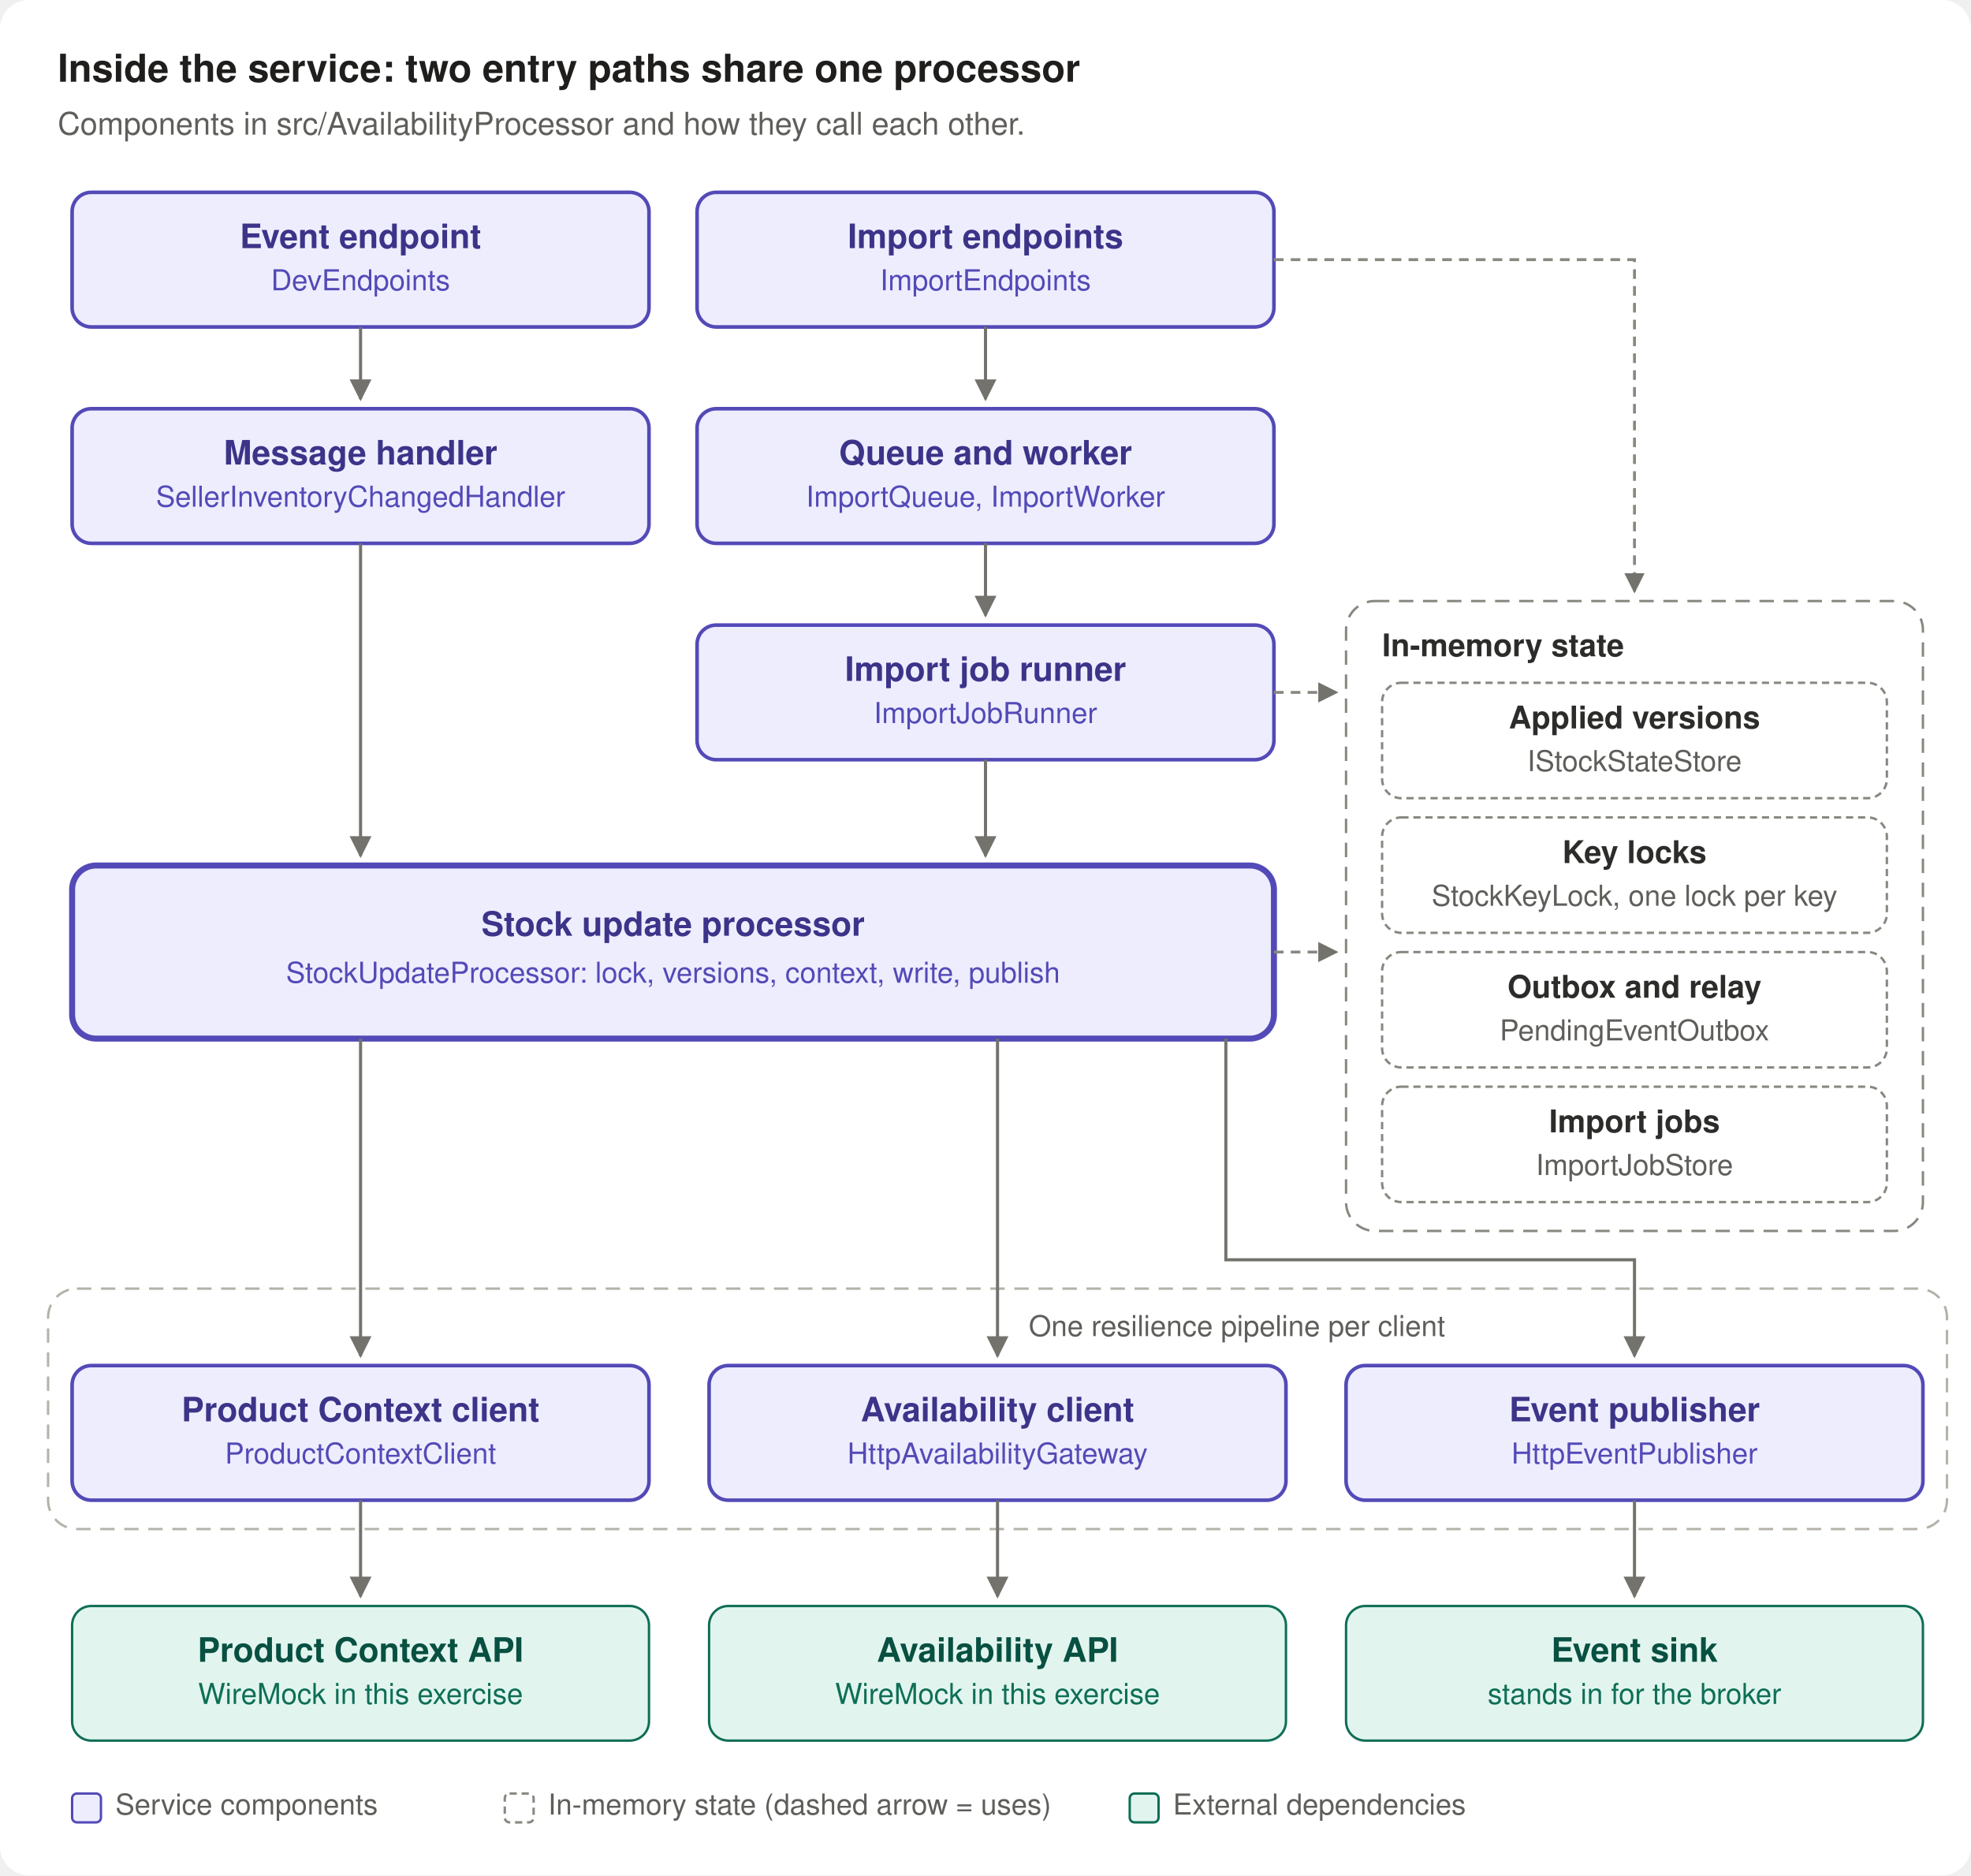
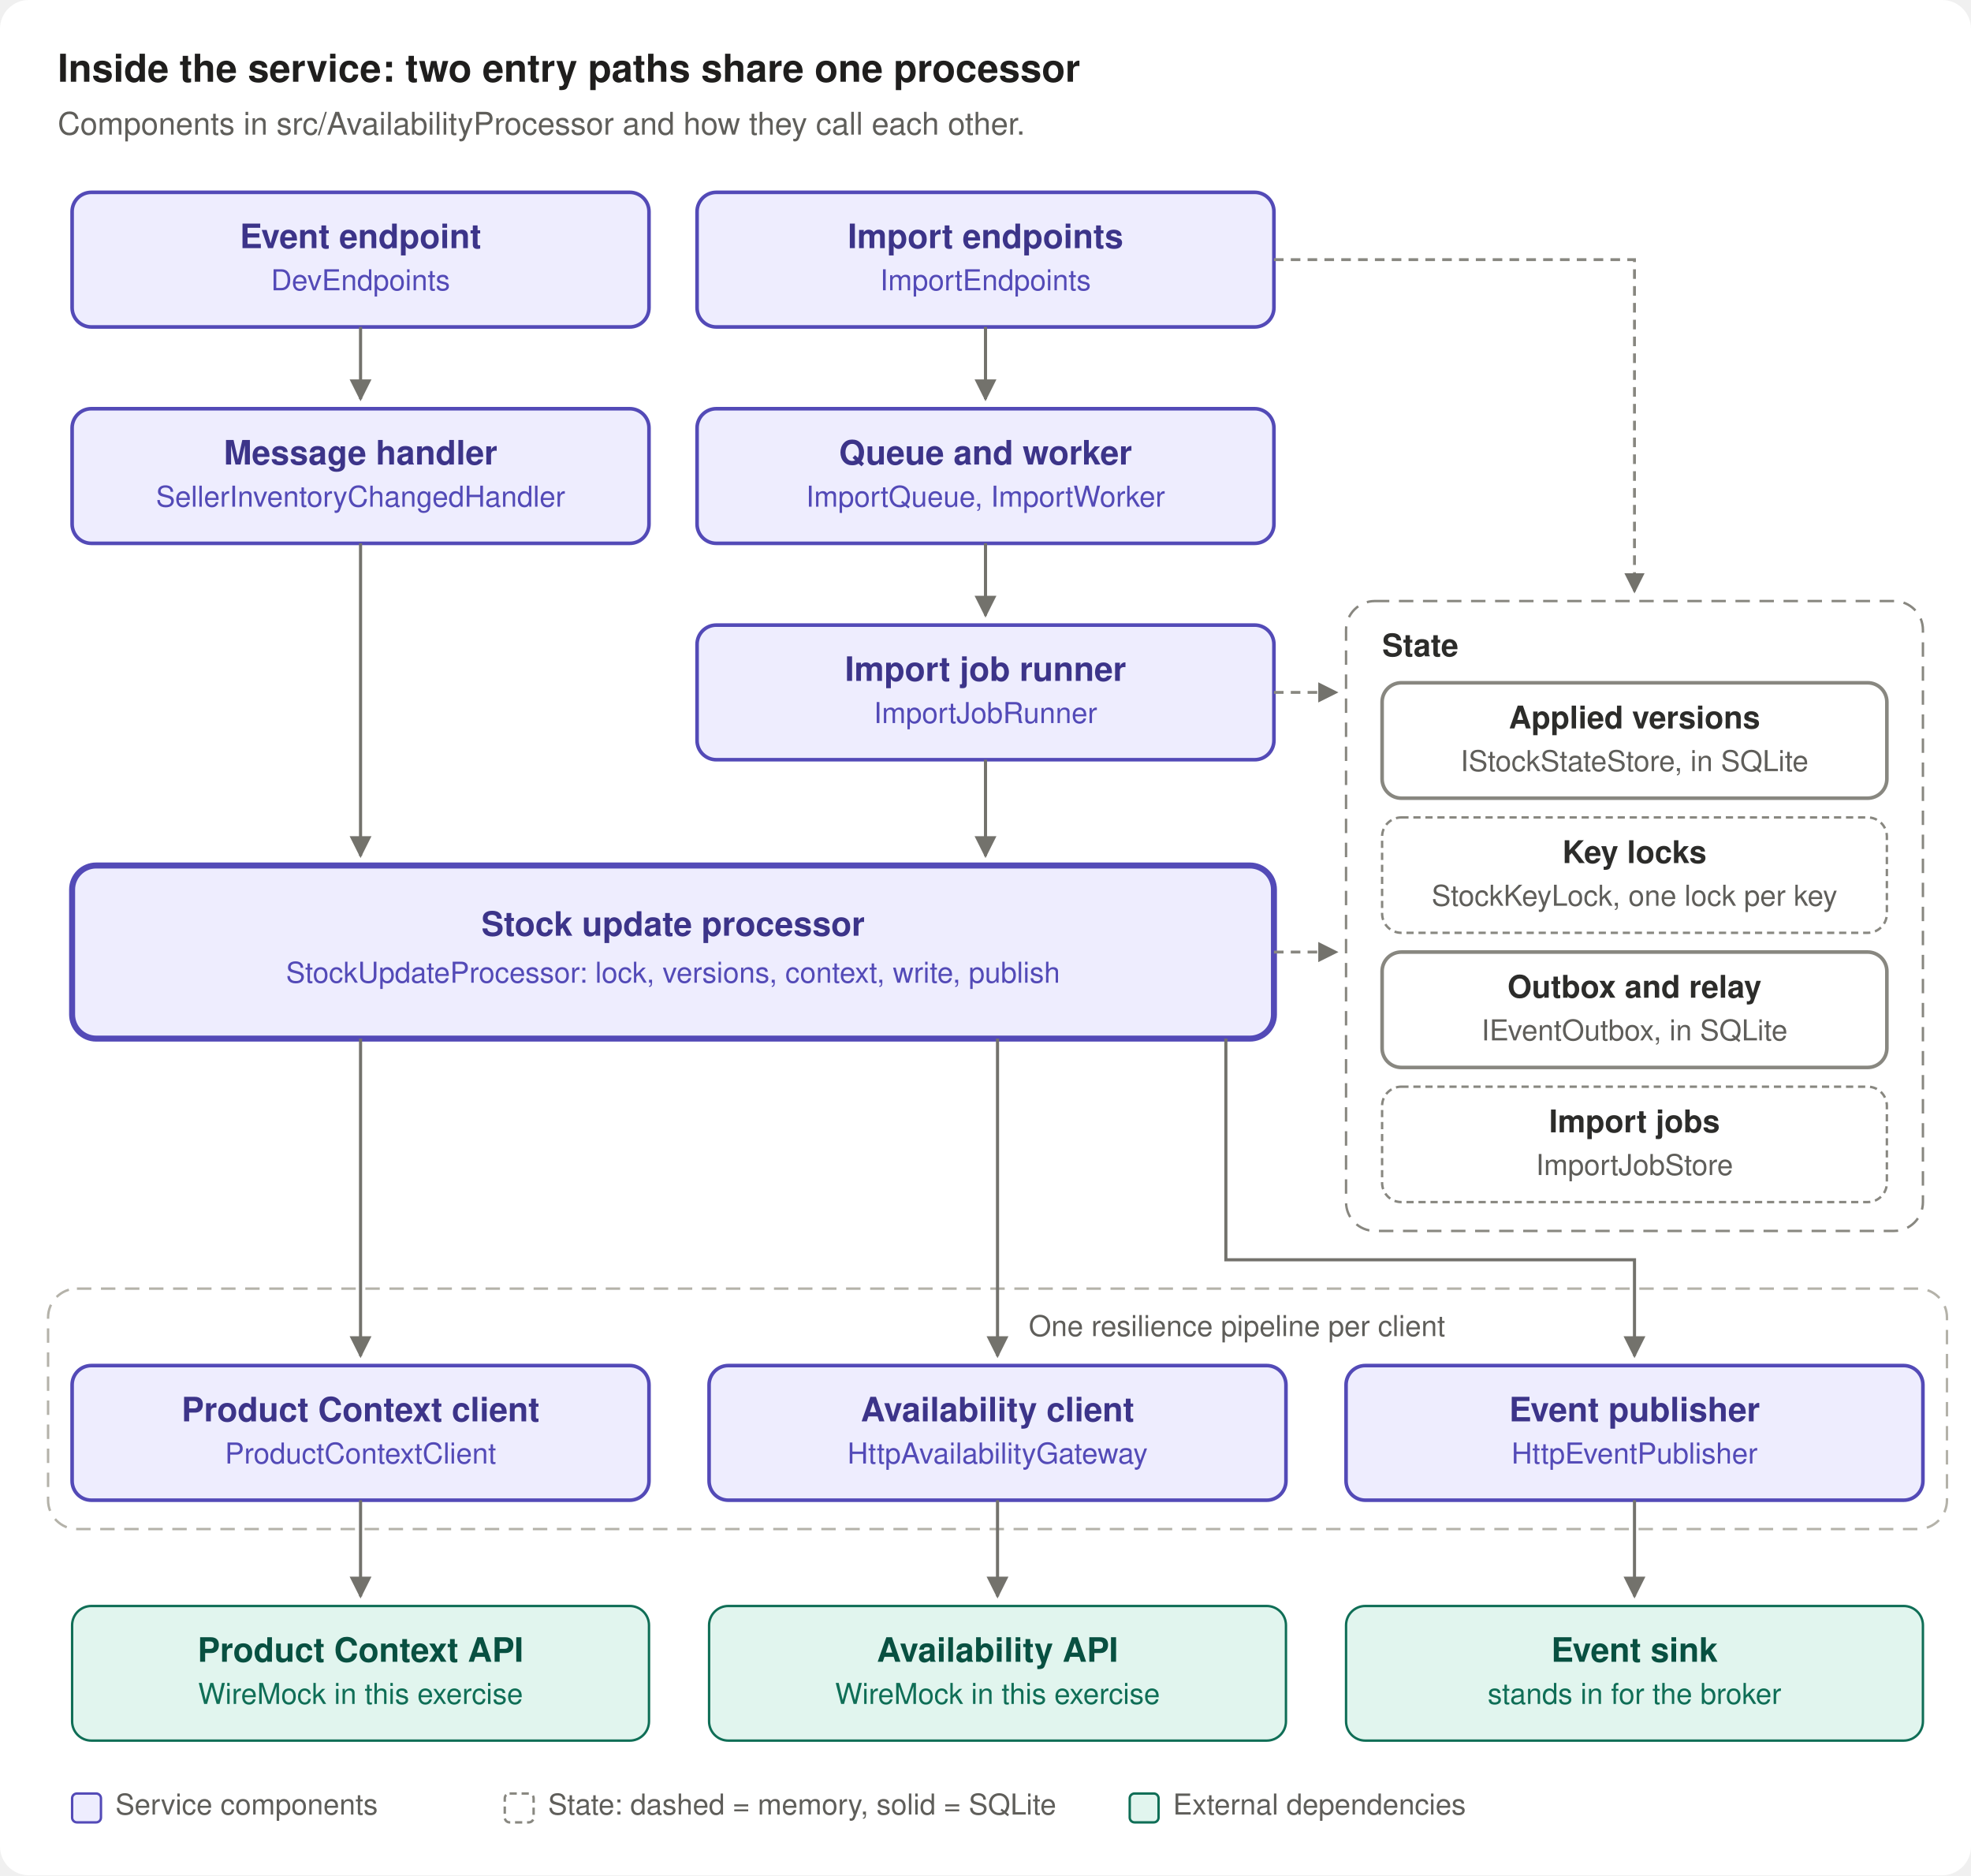
<svg xmlns="http://www.w3.org/2000/svg" width="820" height="780" viewBox="0 0 820 780" font-family="Segoe UI, -apple-system, Helvetica, Arial, sans-serif" role="img" aria-labelledby="title desc">
  <defs>
    <marker id="arrow" viewBox="0 0 10 10" refX="9" refY="5" markerWidth="7" markerHeight="7" orient="auto-start-reverse">
      <path d="M0 0 L10 5 L0 10 z" fill="#73726C" />
    </marker>
  </defs>
  <rect width="820" height="780" rx="12" fill="#FFFFFF" />
  <text x="24" y="34" font-size="16" font-weight="600" fill="#1F1E1D">Inside the service: two entry paths share one processor</text>
  <text x="24" y="56" font-size="13" fill="#5F5E5A">Components in src/AvailabilityProcessor and how they call each other.</text>
  <g font-size="12" text-anchor="middle" dominant-baseline="central">
    <rect x="30" y="80" width="240" height="56" rx="8" fill="#EEEDFE" stroke="#534AB7" stroke-width="1.5" />
    <text x="150" y="100" font-size="14" font-weight="600" fill="#3C3489">Event endpoint</text>
    <text x="150" y="118" fill="#534AB7">DevEndpoints</text>
    <rect x="290" y="80" width="240" height="56" rx="8" fill="#EEEDFE" stroke="#534AB7" stroke-width="1.5" />
    <text x="410" y="100" font-size="14" font-weight="600" fill="#3C3489">Import endpoints</text>
    <text x="410" y="118" fill="#534AB7">ImportEndpoints</text>
    <rect x="30" y="170" width="240" height="56" rx="8" fill="#EEEDFE" stroke="#534AB7" stroke-width="1.5" />
    <text x="150" y="190" font-size="14" font-weight="600" fill="#3C3489">Message handler</text>
    <text x="150" y="208" fill="#534AB7">SellerInventoryChangedHandler</text>
    <rect x="290" y="170" width="240" height="56" rx="8" fill="#EEEDFE" stroke="#534AB7" stroke-width="1.5" />
    <text x="410" y="190" font-size="14" font-weight="600" fill="#3C3489">Queue and worker</text>
    <text x="410" y="208" fill="#534AB7">ImportQueue, ImportWorker</text>
    <rect x="290" y="260" width="240" height="56" rx="8" fill="#EEEDFE" stroke="#534AB7" stroke-width="1.5" />
    <text x="410" y="280" font-size="14" font-weight="600" fill="#3C3489">Import job runner</text>
    <text x="410" y="298" fill="#534AB7">ImportJobRunner</text>
    <rect x="30" y="360" width="500" height="72" rx="10" fill="#EEEDFE" stroke="#534AB7" stroke-width="2.5" />
    <text x="280" y="386" font-size="14" font-weight="600" fill="#3C3489">Stock update processor</text>
    <text x="280" y="406" fill="#534AB7">StockUpdateProcessor: lock, versions, context, write, publish</text>
  </g>
  <rect x="560" y="250" width="240" height="262" rx="12" fill="none" stroke="#888780" stroke-dasharray="6 4" />
-   <text x="575" y="270" font-size="13" font-weight="600" fill="#2C2C2A" dominant-baseline="central">In-memory state</text>
+   <text x="575" y="270" font-size="13" font-weight="600" fill="#2C2C2A" dominant-baseline="central">State</text>
  <g font-size="12" text-anchor="middle" dominant-baseline="central">
-     <rect x="575" y="284" width="210" height="48" rx="8" fill="#FFFFFF" stroke="#888780" stroke-dasharray="3 2" />
+     <rect x="575" y="284" width="210" height="48" rx="8" fill="#FFFFFF" stroke="#888780" stroke-width="1.5" />
    <text x="680" y="300" font-size="13" font-weight="600" fill="#2C2C2A">Applied versions</text>
-     <text x="680" y="318" fill="#5F5E5A">IStockStateStore</text>
+     <text x="680" y="318" fill="#5F5E5A">IStockStateStore, in SQLite</text>
    <rect x="575" y="340" width="210" height="48" rx="8" fill="#FFFFFF" stroke="#888780" stroke-dasharray="3 2" />
    <text x="680" y="356" font-size="13" font-weight="600" fill="#2C2C2A">Key locks</text>
    <text x="680" y="374" fill="#5F5E5A">StockKeyLock, one lock per key</text>
-     <rect x="575" y="396" width="210" height="48" rx="8" fill="#FFFFFF" stroke="#888780" stroke-dasharray="3 2" />
+     <rect x="575" y="396" width="210" height="48" rx="8" fill="#FFFFFF" stroke="#888780" stroke-width="1.5" />
    <text x="680" y="412" font-size="13" font-weight="600" fill="#2C2C2A">Outbox and relay</text>
-     <text x="680" y="430" fill="#5F5E5A">PendingEventOutbox</text>
+     <text x="680" y="430" fill="#5F5E5A">IEventOutbox, in SQLite</text>
    <rect x="575" y="452" width="210" height="48" rx="8" fill="#FFFFFF" stroke="#888780" stroke-dasharray="3 2" />
    <text x="680" y="468" font-size="13" font-weight="600" fill="#2C2C2A">Import jobs</text>
    <text x="680" y="486" fill="#5F5E5A">ImportJobStore</text>
  </g>
  <rect x="20" y="536" width="790" height="100" rx="12" fill="none" stroke="#B4B2A9" stroke-dasharray="6 4" />
  <text x="428" y="553" font-size="12" fill="#5F5E5A" dominant-baseline="central">One resilience pipeline per client</text>
  <g font-size="12" text-anchor="middle" dominant-baseline="central">
    <rect x="30" y="568" width="240" height="56" rx="8" fill="#EEEDFE" stroke="#534AB7" stroke-width="1.5" />
    <text x="150" y="588" font-size="14" font-weight="600" fill="#3C3489">Product Context client</text>
    <text x="150" y="606" fill="#534AB7">ProductContextClient</text>
    <rect x="295" y="568" width="240" height="56" rx="8" fill="#EEEDFE" stroke="#534AB7" stroke-width="1.5" />
    <text x="415" y="588" font-size="14" font-weight="600" fill="#3C3489">Availability client</text>
    <text x="415" y="606" fill="#534AB7">HttpAvailabilityGateway</text>
    <rect x="560" y="568" width="240" height="56" rx="8" fill="#EEEDFE" stroke="#534AB7" stroke-width="1.5" />
    <text x="680" y="588" font-size="14" font-weight="600" fill="#3C3489">Event publisher</text>
    <text x="680" y="606" fill="#534AB7">HttpEventPublisher</text>
    <rect x="30" y="668" width="240" height="56" rx="8" fill="#E1F5EE" stroke="#0F6E56" />
    <text x="150" y="688" font-size="14" font-weight="600" fill="#085041">Product Context API</text>
    <text x="150" y="706" fill="#0F6E56">WireMock in this exercise</text>
    <rect x="295" y="668" width="240" height="56" rx="8" fill="#E1F5EE" stroke="#0F6E56" />
    <text x="415" y="688" font-size="14" font-weight="600" fill="#085041">Availability API</text>
    <text x="415" y="706" fill="#0F6E56">WireMock in this exercise</text>
    <rect x="560" y="668" width="240" height="56" rx="8" fill="#E1F5EE" stroke="#0F6E56" />
    <text x="680" y="688" font-size="14" font-weight="600" fill="#085041">Event sink</text>
    <text x="680" y="706" fill="#0F6E56">stands in for the broker</text>
  </g>
  <g fill="none" stroke="#73726C" stroke-width="1.3">
    <path d="M150 136 V166" marker-end="url(#arrow)" />
    <path d="M410 136 V166" marker-end="url(#arrow)" />
    <path d="M410 226 V256" marker-end="url(#arrow)" />
    <path d="M150 226 V356" marker-end="url(#arrow)" />
    <path d="M410 316 V356" marker-end="url(#arrow)" />
    <path d="M150 432 V564" marker-end="url(#arrow)" />
    <path d="M415 432 V564" marker-end="url(#arrow)" />
    <path d="M510 432 V524 H680 V564" marker-end="url(#arrow)" />
    <path d="M150 624 V664" marker-end="url(#arrow)" />
    <path d="M415 624 V664" marker-end="url(#arrow)" />
    <path d="M680 624 V664" marker-end="url(#arrow)" />
  </g>
  <g fill="none" stroke="#888780" stroke-width="1.2" stroke-dasharray="4 3">
    <path d="M530 396 H556" marker-end="url(#arrow)" />
    <path d="M530 288 H556" marker-end="url(#arrow)" />
    <path d="M530 108 H680 V246" marker-end="url(#arrow)" />
  </g>
  <g font-size="12" fill="#5F5E5A">
    <rect x="30" y="746" width="12" height="12" rx="2" fill="#EEEDFE" stroke="#534AB7" />
    <text x="48" y="752" dominant-baseline="central">Service components</text>
    <rect x="210" y="746" width="12" height="12" rx="2" fill="#FFFFFF" stroke="#888780" stroke-dasharray="3 2" />
-     <text x="228" y="752" dominant-baseline="central">In-memory state (dashed arrow = uses)</text>
+     <text x="228" y="752" dominant-baseline="central">State: dashed = memory, solid = SQLite</text>
    <rect x="470" y="746" width="12" height="12" rx="2" fill="#E1F5EE" stroke="#0F6E56" />
    <text x="488" y="752" dominant-baseline="central">External dependencies</text>
  </g>
</svg>
